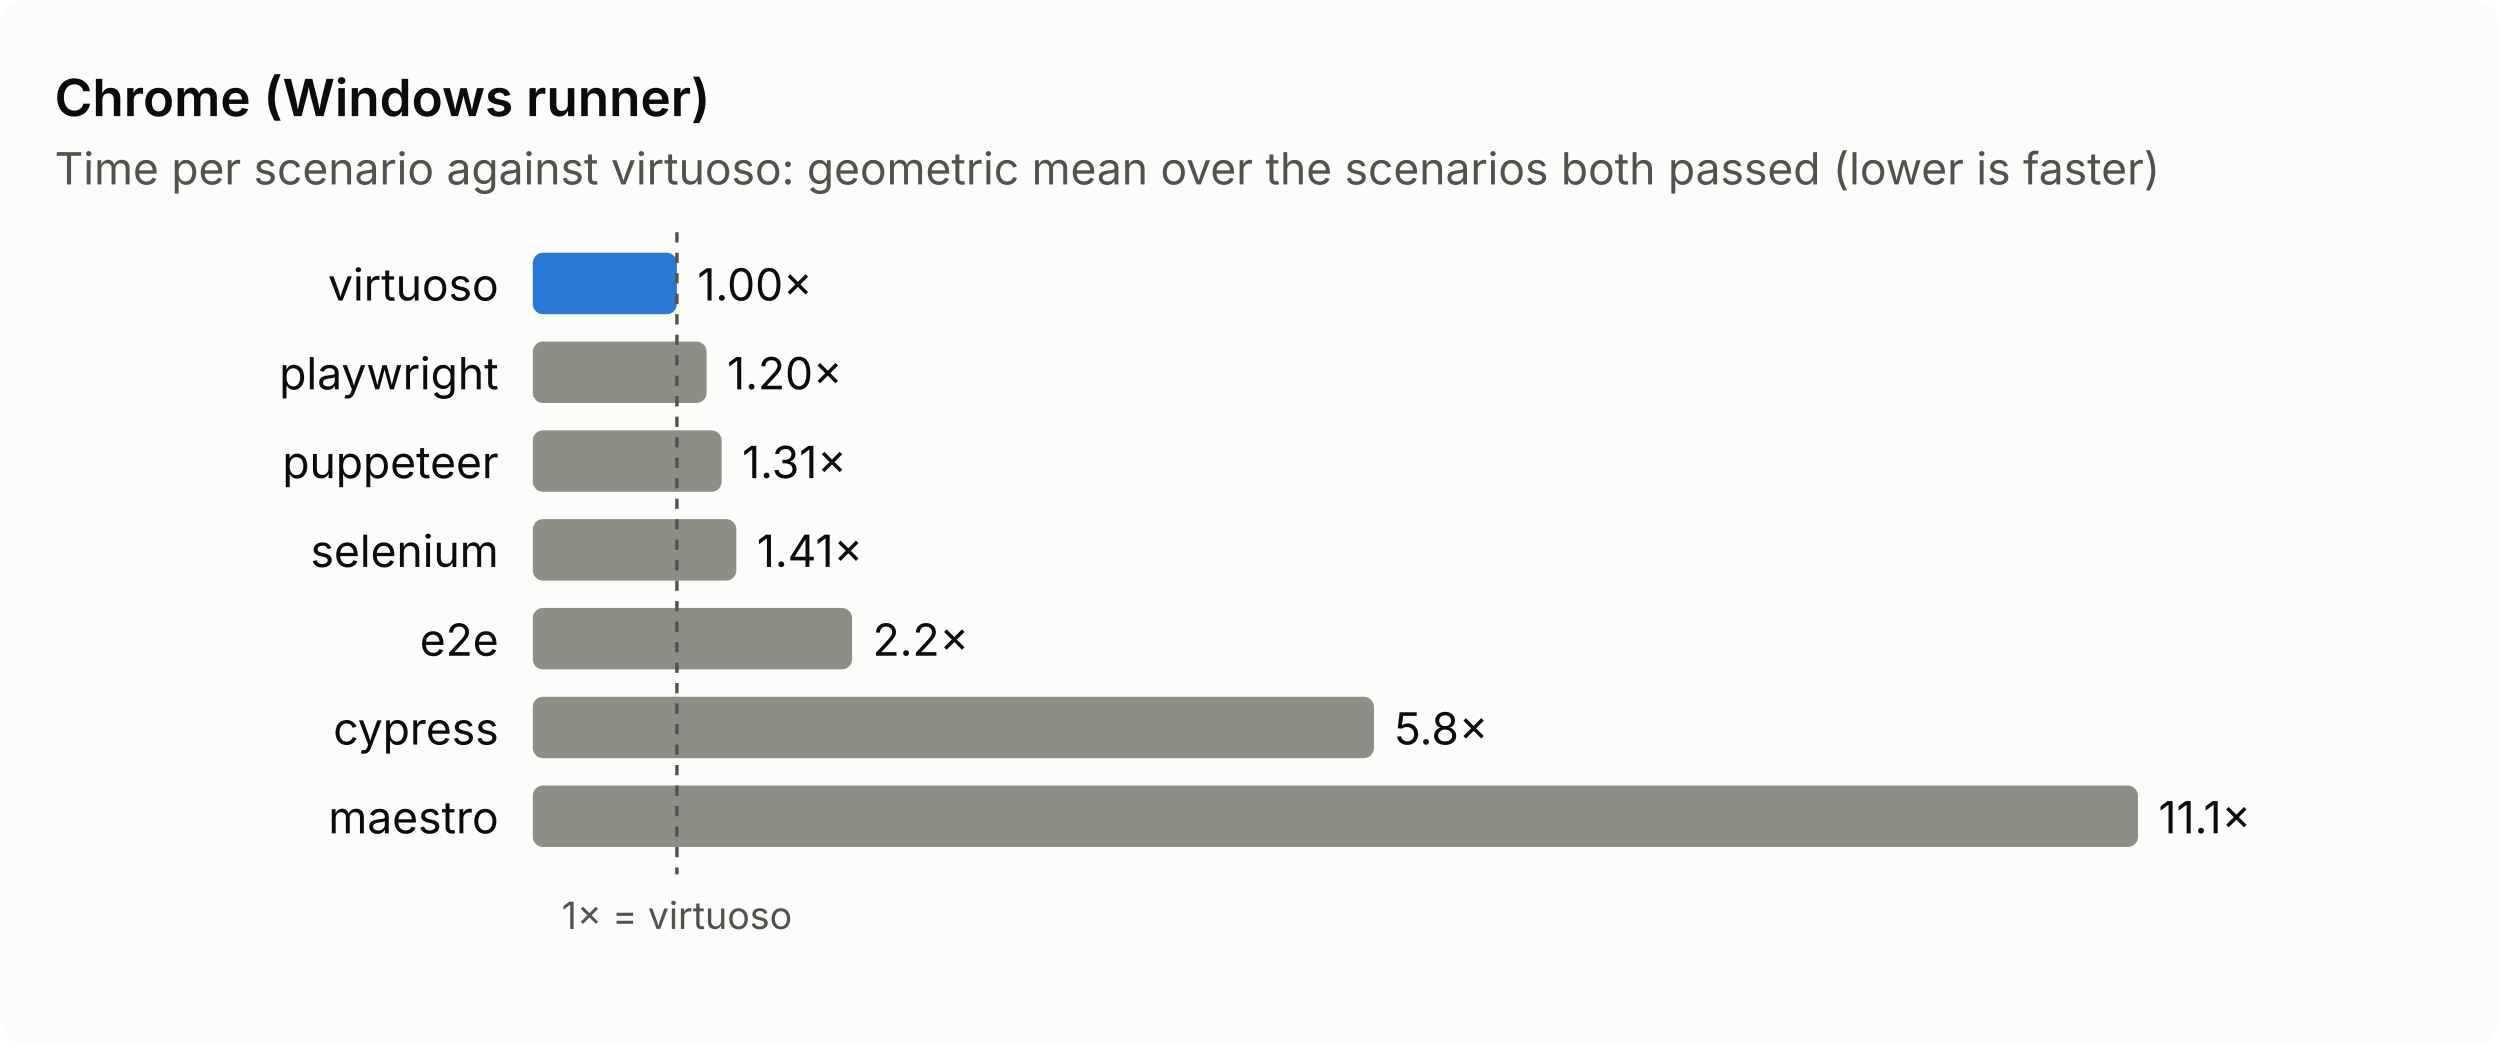
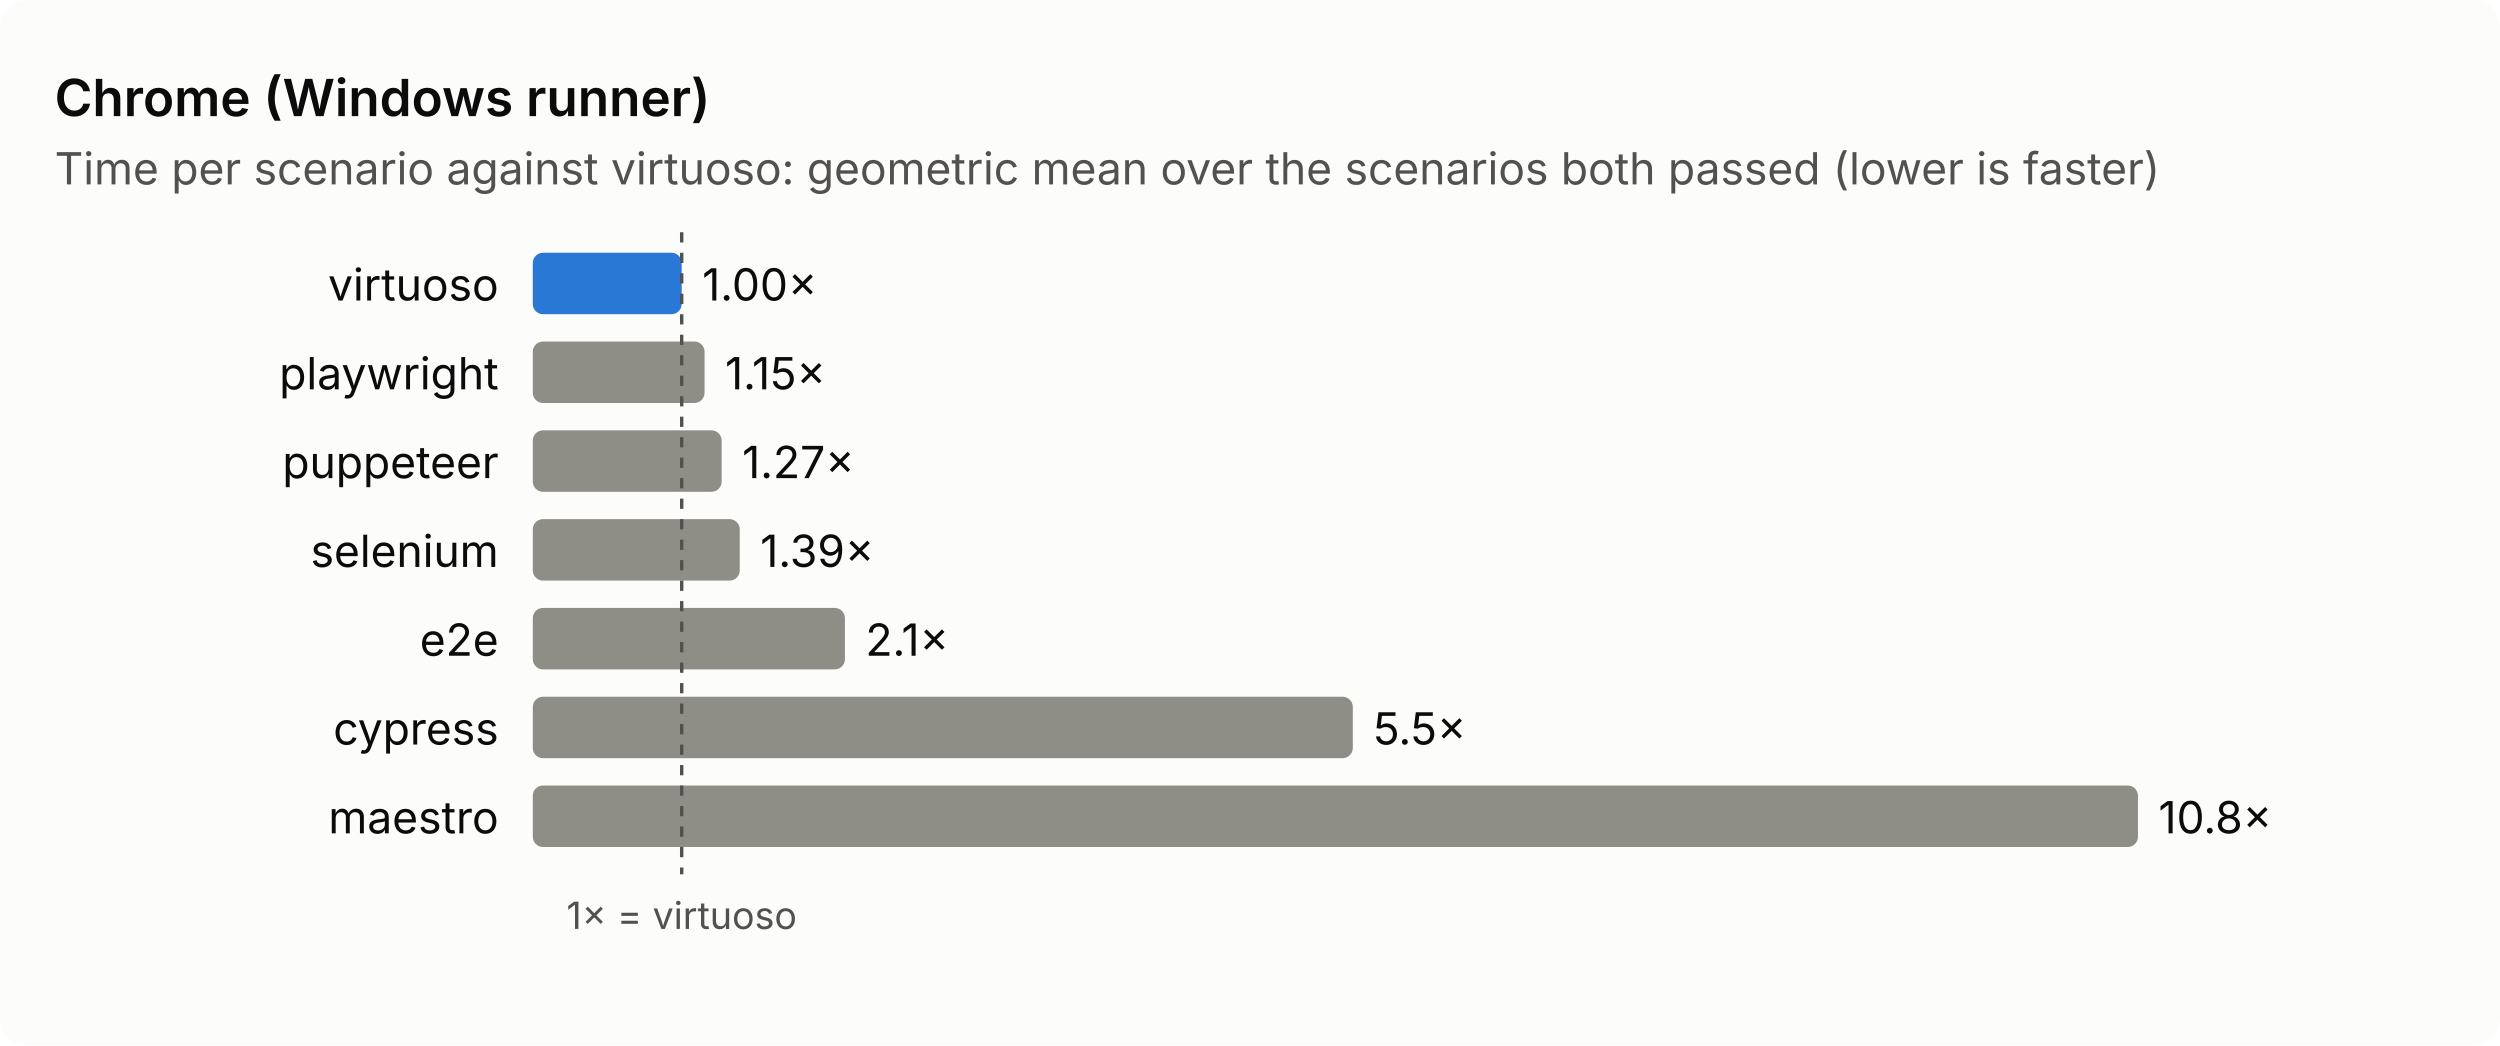
<svg xmlns="http://www.w3.org/2000/svg" viewBox="0 0 732 306" width="732" height="306" role="img" aria-label="Chrome (Windows runner): time per scenario against virtuoso">
  <style>text{font:13px system-ui,-apple-system,'Segoe UI',sans-serif;fill:#0b0b0b}.sub,.axis{fill:#52514e}.axis{font-size:11px}.title{font-size:15px;font-weight:600}.bg{fill:#fcfcfb}.bar{fill:#8f8e86}.base{fill:#2a78d6}.ref{stroke:#52514e;stroke-dasharray:3 3}@media (prefers-color-scheme: dark){.bg{fill:#1a1a19}text{fill:#f0efec}.sub,.axis{fill:#c3c2b7}.base{fill:#3987e5}.ref{stroke:#c3c2b7}}</style>
  <rect class="bg" width="732" height="306" rx="8" />
  <text class="title" x="16" y="34.0">Chrome (Windows runner)</text>
  <text class="sub" x="16" y="54.0">Time per scenario against virtuoso: geometric mean over the scenarios both passed (lower is faster)</text>
  <text x="146.0" y="88.0" text-anchor="end">virtuoso</text>
-   <rect class="bar base" x="156" y="74.0" width="42.2" height="18" rx="3" />
-   <text x="204.2" y="88.0">1.00×</text>
+   <rect class="bar base" x="156" y="74.0" width="43.6" height="18" rx="3" />
+   <text x="205.6" y="88.0">1.00×</text>
  <text x="146.0" y="114.0" text-anchor="end">playwright</text>
-   <rect class="bar" x="156" y="100.0" width="50.9" height="18" rx="3" />
-   <text x="212.9" y="114.0">1.20×</text>
+   <rect class="bar" x="156" y="100.0" width="50.3" height="18" rx="3" />
+   <text x="212.3" y="114.0">1.15×</text>
  <text x="146.0" y="140.0" text-anchor="end">puppeteer</text>
  <rect class="bar" x="156" y="126.0" width="55.3" height="18" rx="3" />
-   <text x="217.3" y="140.0">1.31×</text>
+   <text x="217.3" y="140.0">1.27×</text>
  <text x="146.0" y="166.0" text-anchor="end">selenium</text>
-   <rect class="bar" x="156" y="152.0" width="59.6" height="18" rx="3" />
-   <text x="221.6" y="166.0">1.41×</text>
+   <rect class="bar" x="156" y="152.0" width="60.6" height="18" rx="3" />
+   <text x="222.6" y="166.0">1.39×</text>
  <text x="146.0" y="192.0" text-anchor="end">e2e</text>
-   <rect class="bar" x="156" y="178.0" width="93.5" height="18" rx="3" />
-   <text x="255.5" y="192.0">2.2×</text>
+   <rect class="bar" x="156" y="178.0" width="91.4" height="18" rx="3" />
+   <text x="253.4" y="192.0">2.1×</text>
  <text x="146.0" y="218.0" text-anchor="end">cypress</text>
-   <rect class="bar" x="156" y="204.0" width="246.3" height="18" rx="3" />
-   <text x="408.3" y="218.0">5.8×</text>
+   <rect class="bar" x="156" y="204.0" width="240.1" height="18" rx="3" />
+   <text x="402.1" y="218.0">5.5×</text>
  <text x="146.0" y="244.0" text-anchor="end">maestro</text>
  <rect class="bar" x="156" y="230.0" width="470.0" height="18" rx="3" />
-   <text x="632.0" y="244.0">11.1×</text>
-   <line class="ref" x1="198.2" y1="68.0" x2="198.2" y2="256.0" />
-   <text class="axis" x="198.2" y="272.0" text-anchor="middle">1× = virtuoso</text>
+   <text x="632.0" y="244.0">10.8×</text>
+   <line class="ref" x1="199.6" y1="68.0" x2="199.6" y2="256.0" />
+   <text class="axis" x="199.6" y="272.0" text-anchor="middle">1× = virtuoso</text>
</svg>
